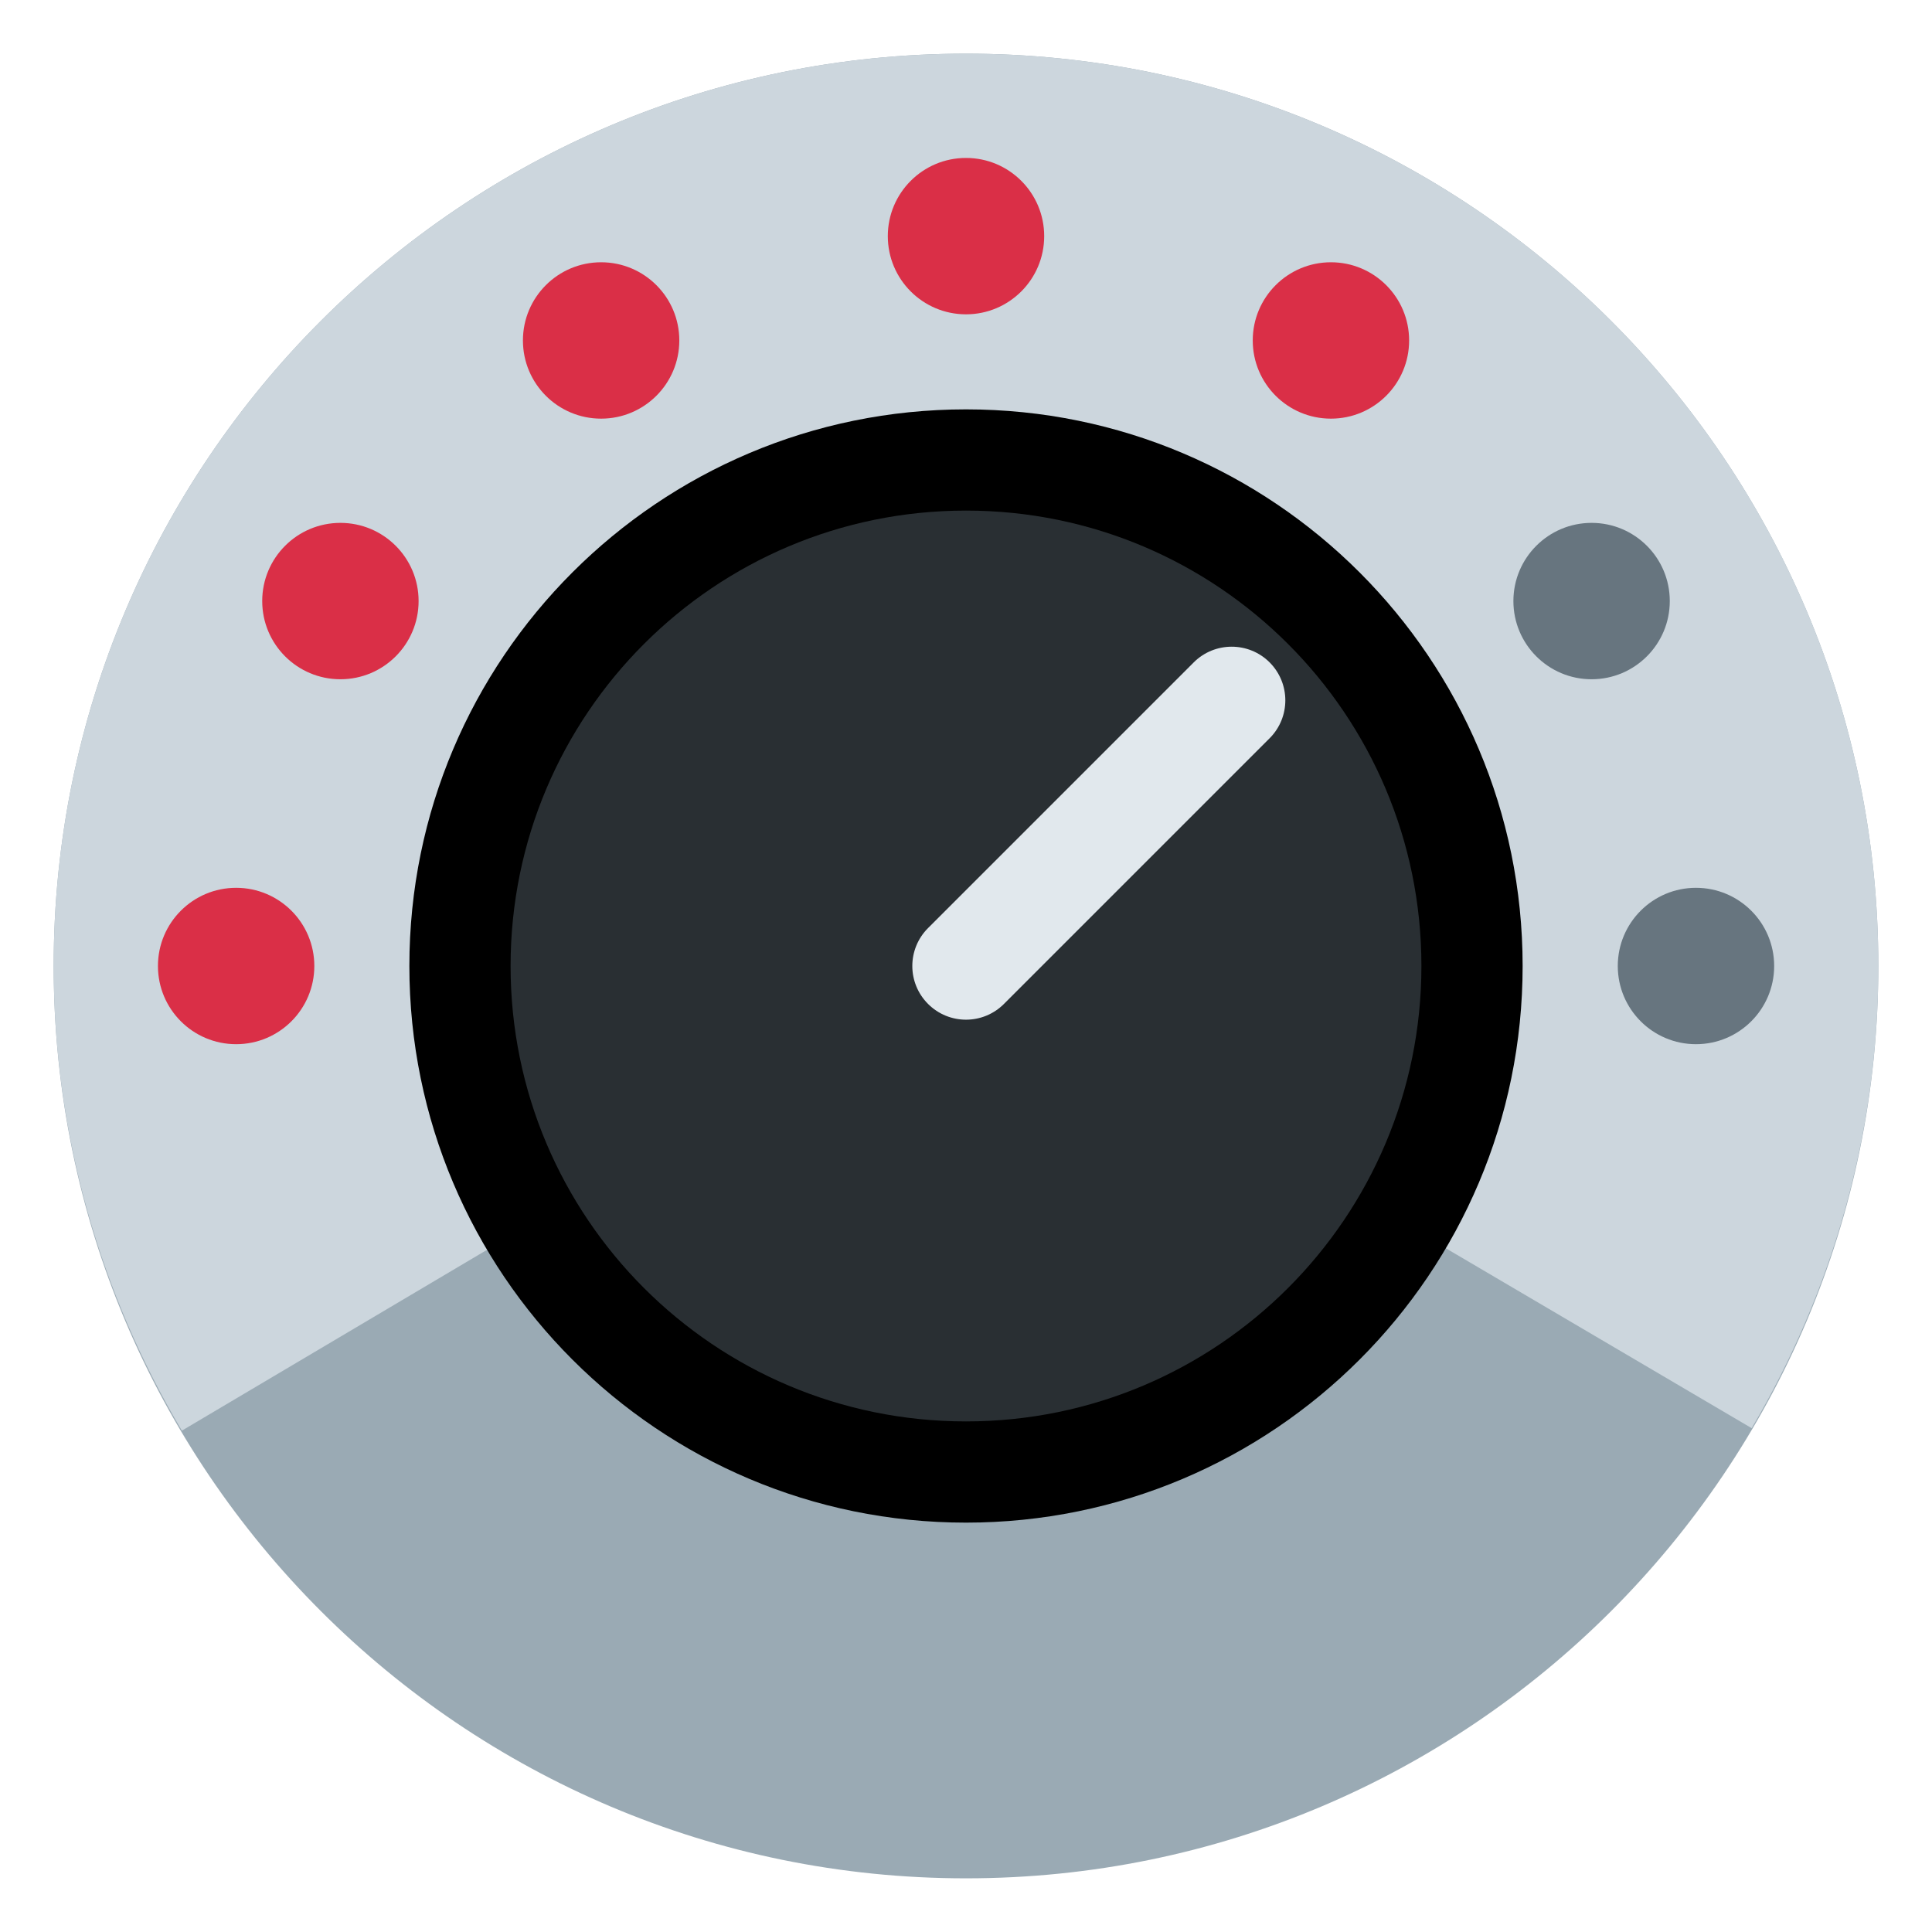
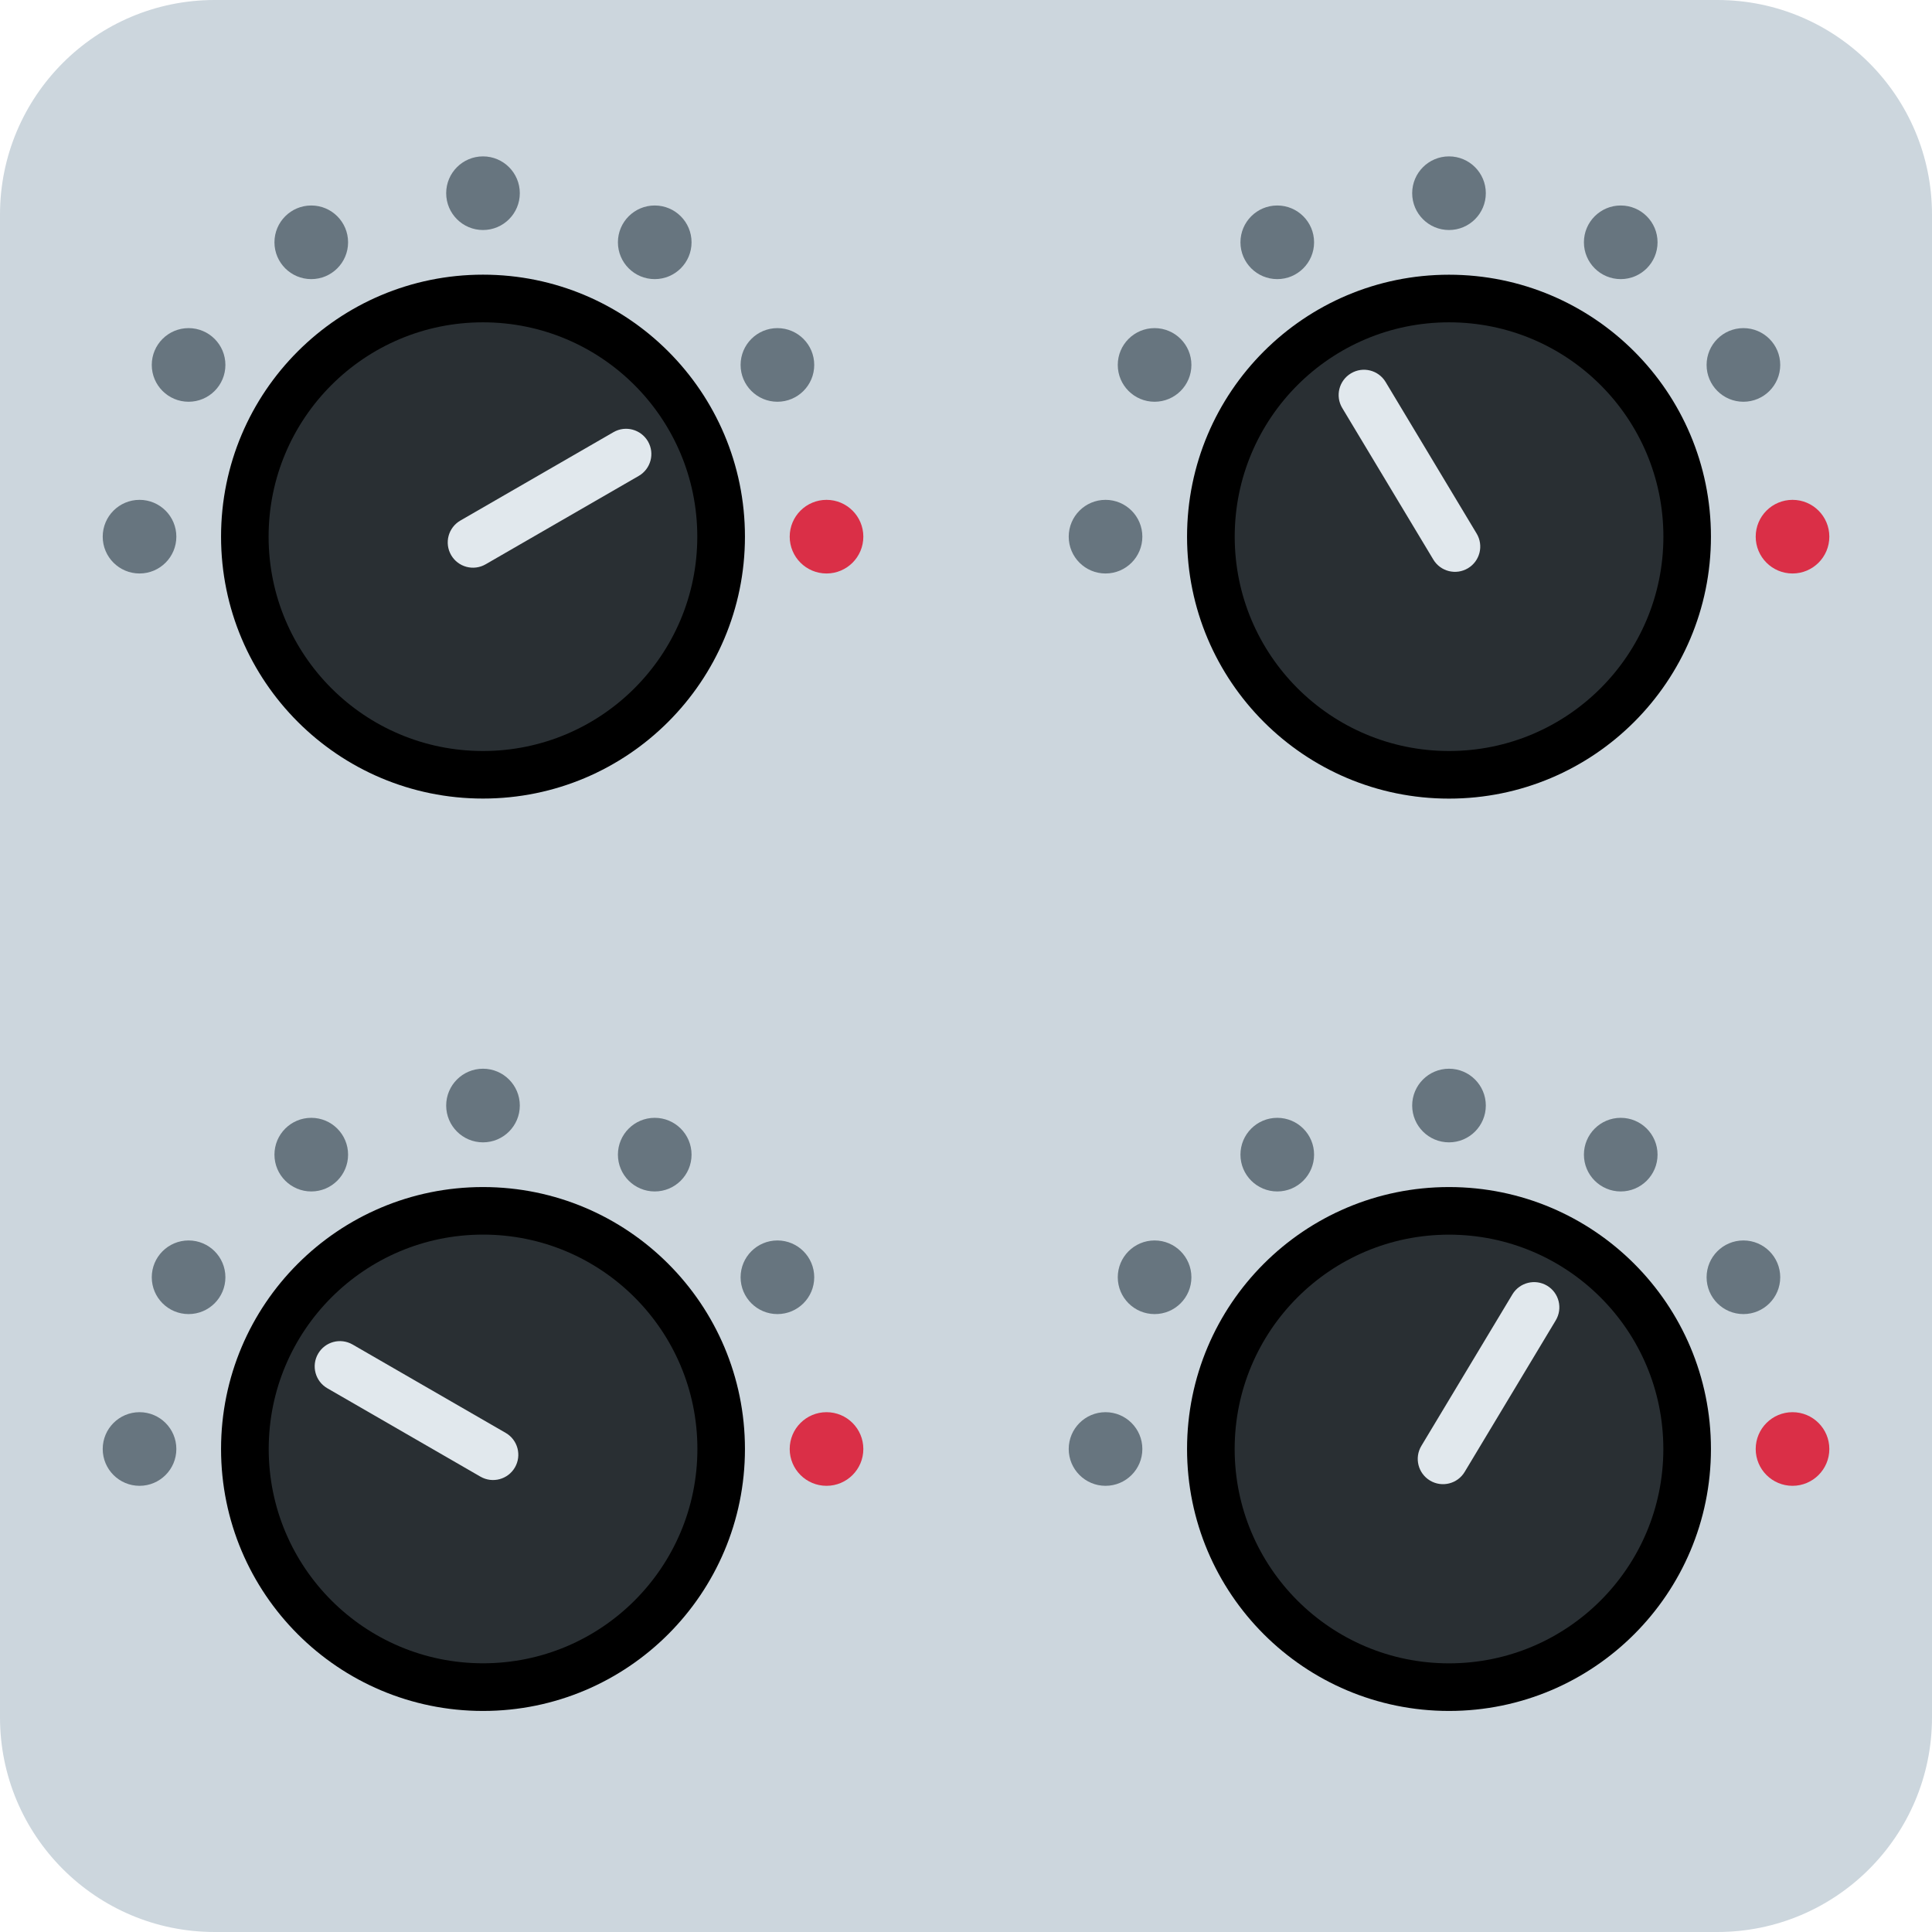
<svg xmlns="http://www.w3.org/2000/svg" viewBox="0 0 36 36">
-   <circle fill="#9AAAB4" cx="18" cy="18" r="17" />
-   <path fill="#CCD6DD" d="M18 18l14.64 8.612C34.13 24.084 35 21.147 35 18c0-9.389-7.61-17-17-17C8.611 1 1 8.611 1 18c0 3.167.881 6.12 2.389 8.658L18 18z" />
-   <circle fill="#DA2F47" cx="18" cy="4.4" r="1.457" />
-   <circle fill="#DA2F47" cx="24.8" cy="6.344" r="1.457" />
-   <circle fill="#DA2F47" cx="11.201" cy="6.344" r="1.457" />
-   <circle fill="#DA2F47" cx="6.343" cy="11.2" r="1.457" />
-   <circle fill="#DA2F47" cx="4.4" cy="18" r="1.457" />
-   <circle fill="#67757F" cx="29.657" cy="11.2" r="1.457" />
-   <circle fill="#67757F" cx="31.602" cy="18" r="1.457" />
-   <circle cx="18" cy="18" r="10.372" />
-   <circle fill="#292F33" cx="18" cy="18" r="8.486" />
-   <path fill="#E1E8ED" d="M22.243 12.343l-4.95 4.95c-.391.391-.391 1.023 0 1.414s1.023.391 1.414 0l4.95-4.95c.391-.391.391-1.023 0-1.415-.39-.389-1.024-.389-1.414.001z" />
+   <path fill="#CCD6DD" d="M36 32c0 2.209-1.791 4-4 4H4c-2.209 0-4-1.791-4-4V4c0-2.209 1.791-4 4-4h28c2.209 0 4 1.791 4 4v28z" />
+   <circle fill="#67757F" cx="27" cy="20.6" r=".686" />
+   <circle fill="#67757F" cx="30.2" cy="21.515" r=".686" />
+   <circle fill="#67757F" cx="23.8" cy="21.515" r=".686" />
+   <circle fill="#67757F" cx="21.514" cy="23.8" r=".686" />
+   <circle fill="#67757F" cx="20.6" cy="27" r=".686" />
+   <circle fill="#67757F" cx="32.486" cy="23.8" r=".686" />
+   <circle fill="#DA2F47" cx="33.401" cy="27" r=".686" />
+   <circle cx="27" cy="27" r="4.881" />
+   <circle fill="#292F33" cx="27" cy="27" r="3.994" />
+   <path fill="#E1E8ED" d="M28.182 24.118l-1.697 2.824c-.134.223-.062.512.161.646s.512.062.646-.161l1.697-2.824c.134-.223.062-.512-.161-.646-.223-.133-.512-.061-.646.161z" />
+   <circle fill="#67757F" cx="9" cy="20.6" r=".686" />
+   <circle fill="#67757F" cx="12.2" cy="21.515" r=".686" />
+   <circle fill="#67757F" cx="5.8" cy="21.515" r=".686" />
+   <circle fill="#67757F" cx="3.514" cy="23.8" r=".686" />
+   <circle fill="#67757F" cx="2.6" cy="27" r=".686" />
+   <circle fill="#67757F" cx="14.486" cy="23.8" r=".686" />
+   <circle fill="#DA2F47" cx="15.401" cy="27" r=".686" />
+   <circle cx="9" cy="27" r="4.881" />
+   <circle fill="#292F33" cx="9.001" cy="26.999" r="3.994" />
+   <path fill="#E1E8ED" d="M6.099 25.868l2.853 1.647c.225.13.513.053.643-.172.13-.225.053-.513-.172-.643L6.57 25.053c-.226-.13-.513-.053-.643.172-.13.225-.053.513.172.643z" />
+   <circle fill="#67757F" cx="27" cy="3.6" r=".686" />
+   <circle fill="#67757F" cx="30.2" cy="4.515" r=".686" />
+   <circle fill="#67757F" cx="23.8" cy="4.515" r=".686" />
+   <circle fill="#67757F" cx="21.514" cy="6.8" r=".686" />
+   <circle fill="#67757F" cx="20.6" cy="10" r=".686" />
+   <circle fill="#67757F" cx="32.486" cy="6.8" r=".686" />
+   <circle fill="#DA2F47" cx="33.401" cy="10" r=".686" />
+   <circle cx="27" cy="10" r="4.881" />
+   <circle fill="#292F33" cx="27.001" cy="10" r="3.994" />
+   <path fill="#E1E8ED" d="M25.011 7.603l1.697 2.824c.134.223.423.295.646.161.223-.134.295-.423.161-.646l-1.696-2.824c-.134-.223-.423-.295-.646-.161-.224.134-.296.424-.162.646z" />
+   <circle fill="#67757F" cx="9" cy="3.6" r=".686" />
+   <circle fill="#67757F" cx="12.2" cy="4.515" r=".686" />
+   <circle fill="#67757F" cx="5.8" cy="4.515" r=".686" />
+   <circle fill="#67757F" cx="3.514" cy="6.8" r=".686" />
+   <circle fill="#67757F" cx="2.6" cy="10" r=".686" />
+   <circle fill="#67757F" cx="14.486" cy="6.8" r=".686" />
+   <circle fill="#DA2F47" cx="15.401" cy="10" r=".686" />
+   <circle cx="9" cy="9.999" r="4.881" />
+   <circle fill="#292F33" cx="8.999" cy="10" r="3.994" />
+   <path fill="#E1E8ED" d="M11.431 8.053L8.578 9.7c-.225.13-.302.418-.172.643.13.225.418.302.643.172l2.853-1.647c.225-.13.302-.418.172-.643-.131-.225-.419-.302-.643-.172z" />
</svg>
